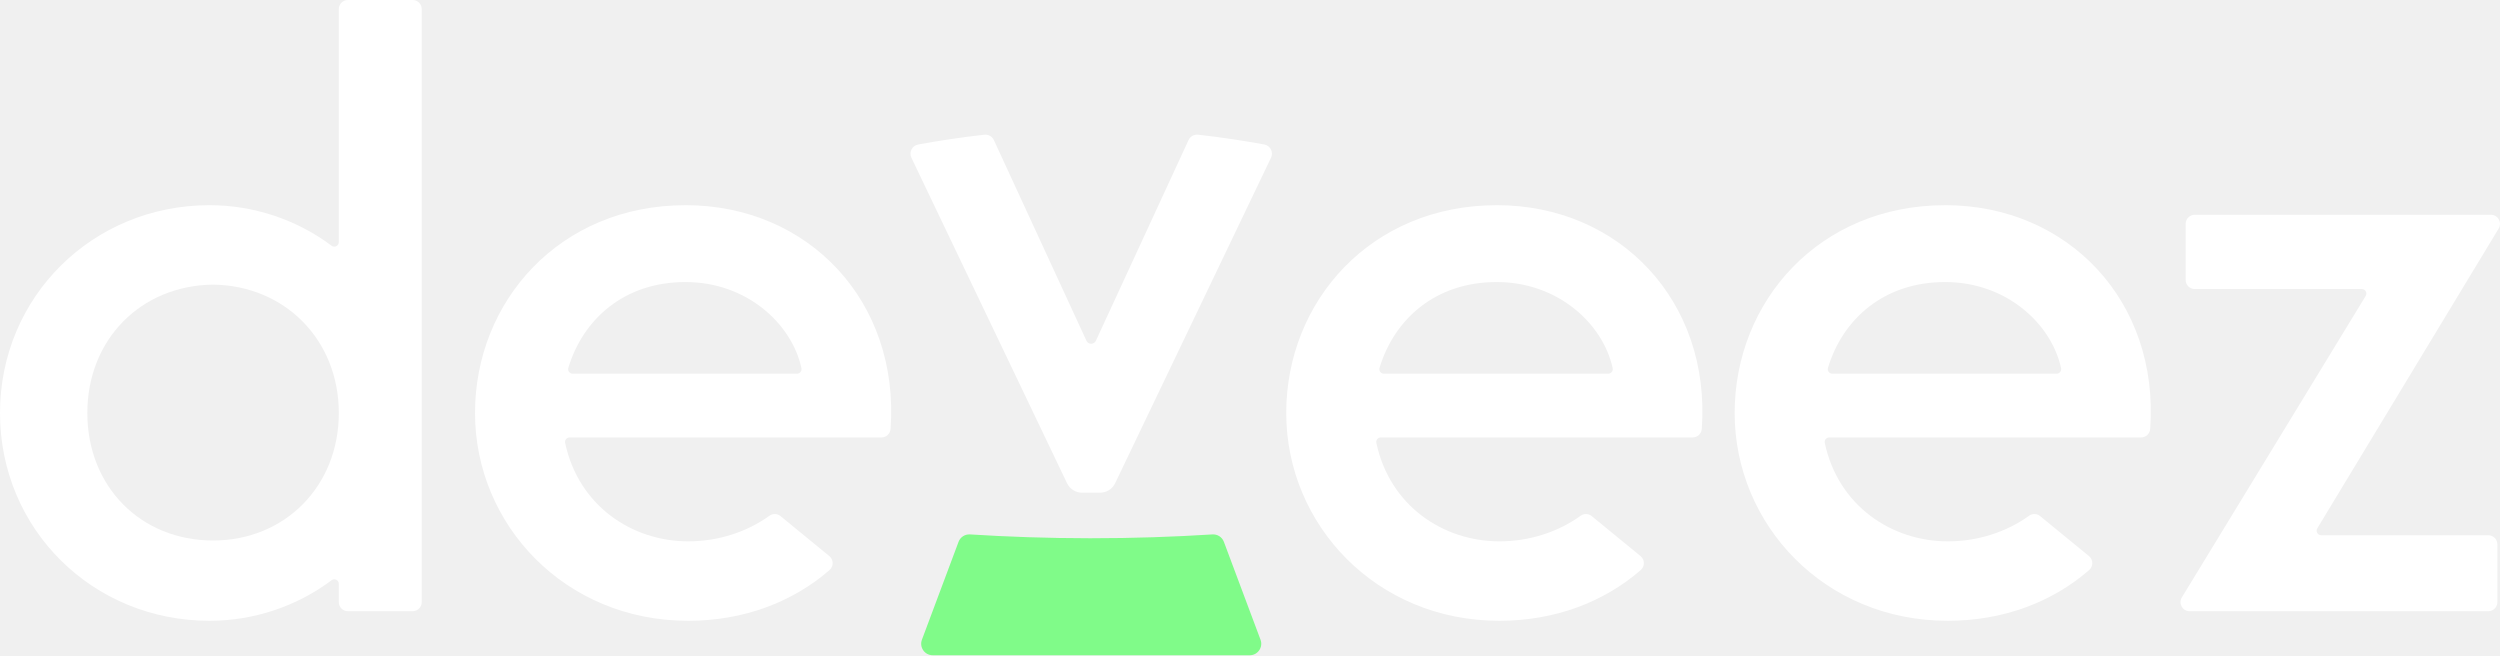
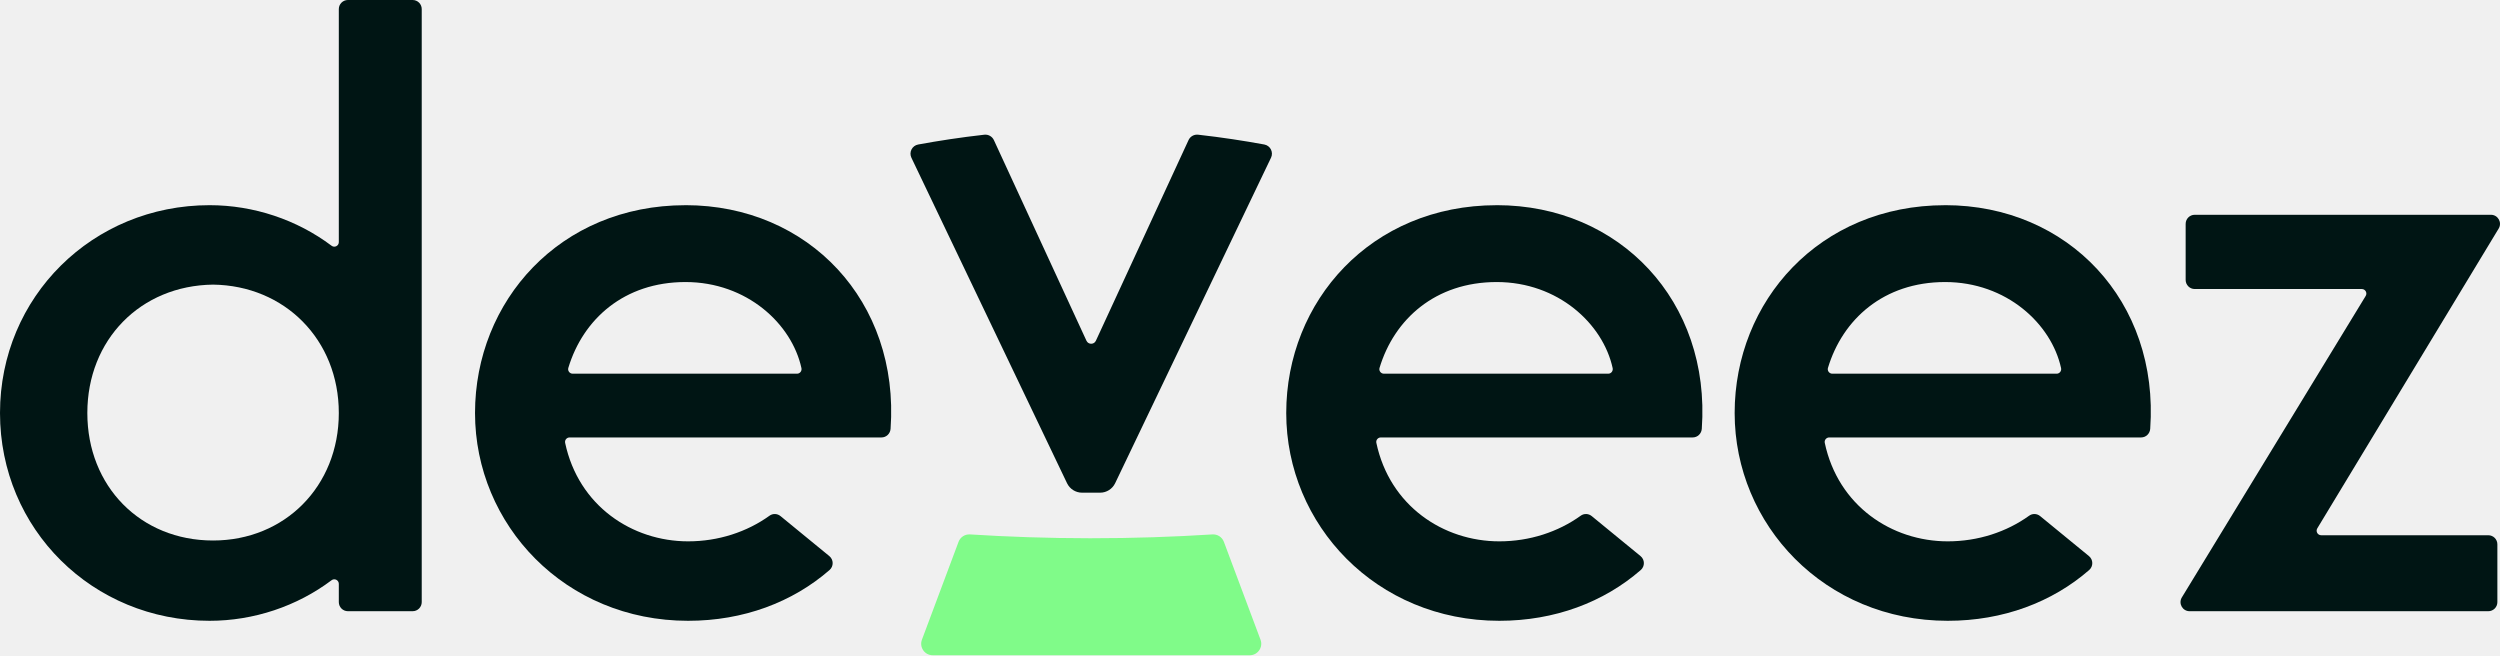
<svg xmlns="http://www.w3.org/2000/svg" id="Capa_2" data-name="Capa 2" viewBox="0 0 1696.29 444.6">
  <defs>
    <style>
      .cls-1 {
-         fill: #fff;
+         fill: #001514;
      }

      .cls-2 {
        fill: #80fb89;
      }
    </style>
  </defs>
  <g id="Capa_1-2" data-name="Capa 1">
    <g>
      <path class="cls-1" d="m229.89,6.16v158.13c0,2.52-2.88,3.99-4.89,2.47-23.55-17.72-52.9-27.54-82.81-27.54C62.8,139.23,0,201.44,0,280.24s62.8,140.98,142.19,140.98c29.91,0,59.25-9.81,82.81-27.54,2.02-1.52,4.89-.05,4.89,2.47v12.4c0,3.4,2.76,6.16,6.16,6.16h43.94c3.4,0,6.16-2.76,6.16-6.16V6.16c0-3.4-2.76-6.16-6.16-6.16h-43.94c-3.4,0-6.16,2.76-6.16,6.16Zm-85.33,360.58c-49.18,0-85.3-36.73-85.3-86.5s36.12-86.5,85.3-87.12c48.6.62,85.33,37.35,85.33,87.12s-36.73,86.5-85.33,86.5Z" />
      <path class="cls-1" d="m1690.12,145.73h-200.96c-3.4,0-6.16,2.76-6.16,6.16v38.06c0,3.4,2.76,6.16,6.16,6.16h113.37c2.41,0,3.88,2.63,2.63,4.69l-124.74,204.55c-2.5,4.11.45,9.37,5.26,9.37h202.67c3.4,0,6.16-2.76,6.16-6.16v-39.23c0-3.4-2.76-6.16-6.16-6.16h-113.39c-2.4,0-3.88-2.62-2.64-4.68l123.07-203.41c2.49-4.11-.47-9.35-5.27-9.35Z" />
      <path class="cls-1" d="m1015.53,139.23c-85.33,0-142.8,65.18-142.8,141.01s61.05,140.98,144.59,140.98c37.55,0,70.88-12.63,95.95-34.44,2.89-2.51,2.83-7.03-.13-9.46l-33.14-27.15c-2.14-1.75-5.19-1.88-7.43-.27-15.37,11.06-34.72,17.41-55.24,17.41-38.03,0-74.4-24.1-83.46-66.83-.4-1.9,1.1-3.67,3.03-3.67h211.63c3.27,0,5.92-2.56,6.16-5.82,6.2-86.58-55.72-151.78-139.16-151.78Zm-76.52,114.33c-2.04,0-3.56-1.96-2.98-3.92,9.95-33.04,37.86-58.27,79.5-58.27s72.13,28.35,78.68,58.39c.42,1.95-1.01,3.8-3.01,3.8h-152.19Z" />
      <path class="cls-1" d="m1319.79,139.23c-85.33,0-142.8,65.18-142.8,141.01s61.05,140.98,144.59,140.98c37.55,0,70.88-12.63,95.95-34.44,2.89-2.51,2.83-7.03-.13-9.46l-33.14-27.15c-2.14-1.75-5.19-1.88-7.43-.27-15.37,11.06-34.72,17.41-55.24,17.41-38.03,0-74.4-24.1-83.46-66.83-.4-1.9,1.1-3.67,3.03-3.67h211.63c3.27,0,5.92-2.56,6.16-5.82,6.2-86.58-55.72-151.78-139.16-151.78Zm-76.52,114.33c-2.04,0-3.56-1.96-2.98-3.92,9.95-33.04,37.86-58.27,79.5-58.27s72.13,28.35,78.68,58.39c.42,1.95-1.01,3.8-3.01,3.8h-152.19Z" />
      <path class="cls-1" d="m465.11,139.23c-85.33,0-142.8,65.18-142.8,141.01s61.05,140.98,144.59,140.98c37.55,0,70.88-12.63,95.95-34.44,2.89-2.51,2.83-7.03-.13-9.46l-33.14-27.15c-2.14-1.75-5.19-1.88-7.43-.27-15.37,11.06-34.72,17.41-55.24,17.41-38.03,0-74.4-24.1-83.46-66.83-.4-1.9,1.1-3.67,3.03-3.67h211.63c3.27,0,5.92-2.56,6.16-5.82,6.2-86.58-55.72-151.78-139.16-151.78Zm-76.52,114.33c-2.04,0-3.56-1.96-2.98-3.92,9.95-33.04,37.86-58.27,79.5-58.27s72.13,28.35,78.68,58.39c.42,1.95-1.01,3.8-3.01,3.8h-152.19Z" />
      <path class="cls-2" d="m830.43,367.65c-1.2-3.22-4.35-5.26-7.78-5.04-26.12,1.65-53.86,2.62-83.05,2.6-28.59-.02-55.78-.98-81.43-2.6-3.43-.22-6.58,1.82-7.78,5.04-8.28,22.14-16.56,44.28-24.85,66.41-1.91,5.1,1.86,10.54,7.31,10.54h215.12c5.45,0,9.22-5.44,7.31-10.54l-24.85-66.41Z" />
      <path class="cls-1" d="m862.4,107.03l-105.76,220.84c-1.88,3.92-5.84,6.42-10.19,6.42h-12.26c-4.35,0-8.31-2.5-10.19-6.42l-105.59-220.83c-1.81-3.78.46-8.23,4.58-8.99,13.82-2.53,28.81-4.84,44.87-6.65,2.73-.3,5.34,1.16,6.5,3.65l62.81,136.14c1.26,2.74,5.15,2.74,6.41,0l62.87-136.15c1.15-2.49,3.77-3.95,6.5-3.65,16.06,1.81,31.05,4.12,44.88,6.65,4.12.76,6.38,5.22,4.58,8.99Z" />
    </g>
  </g>
</svg>
